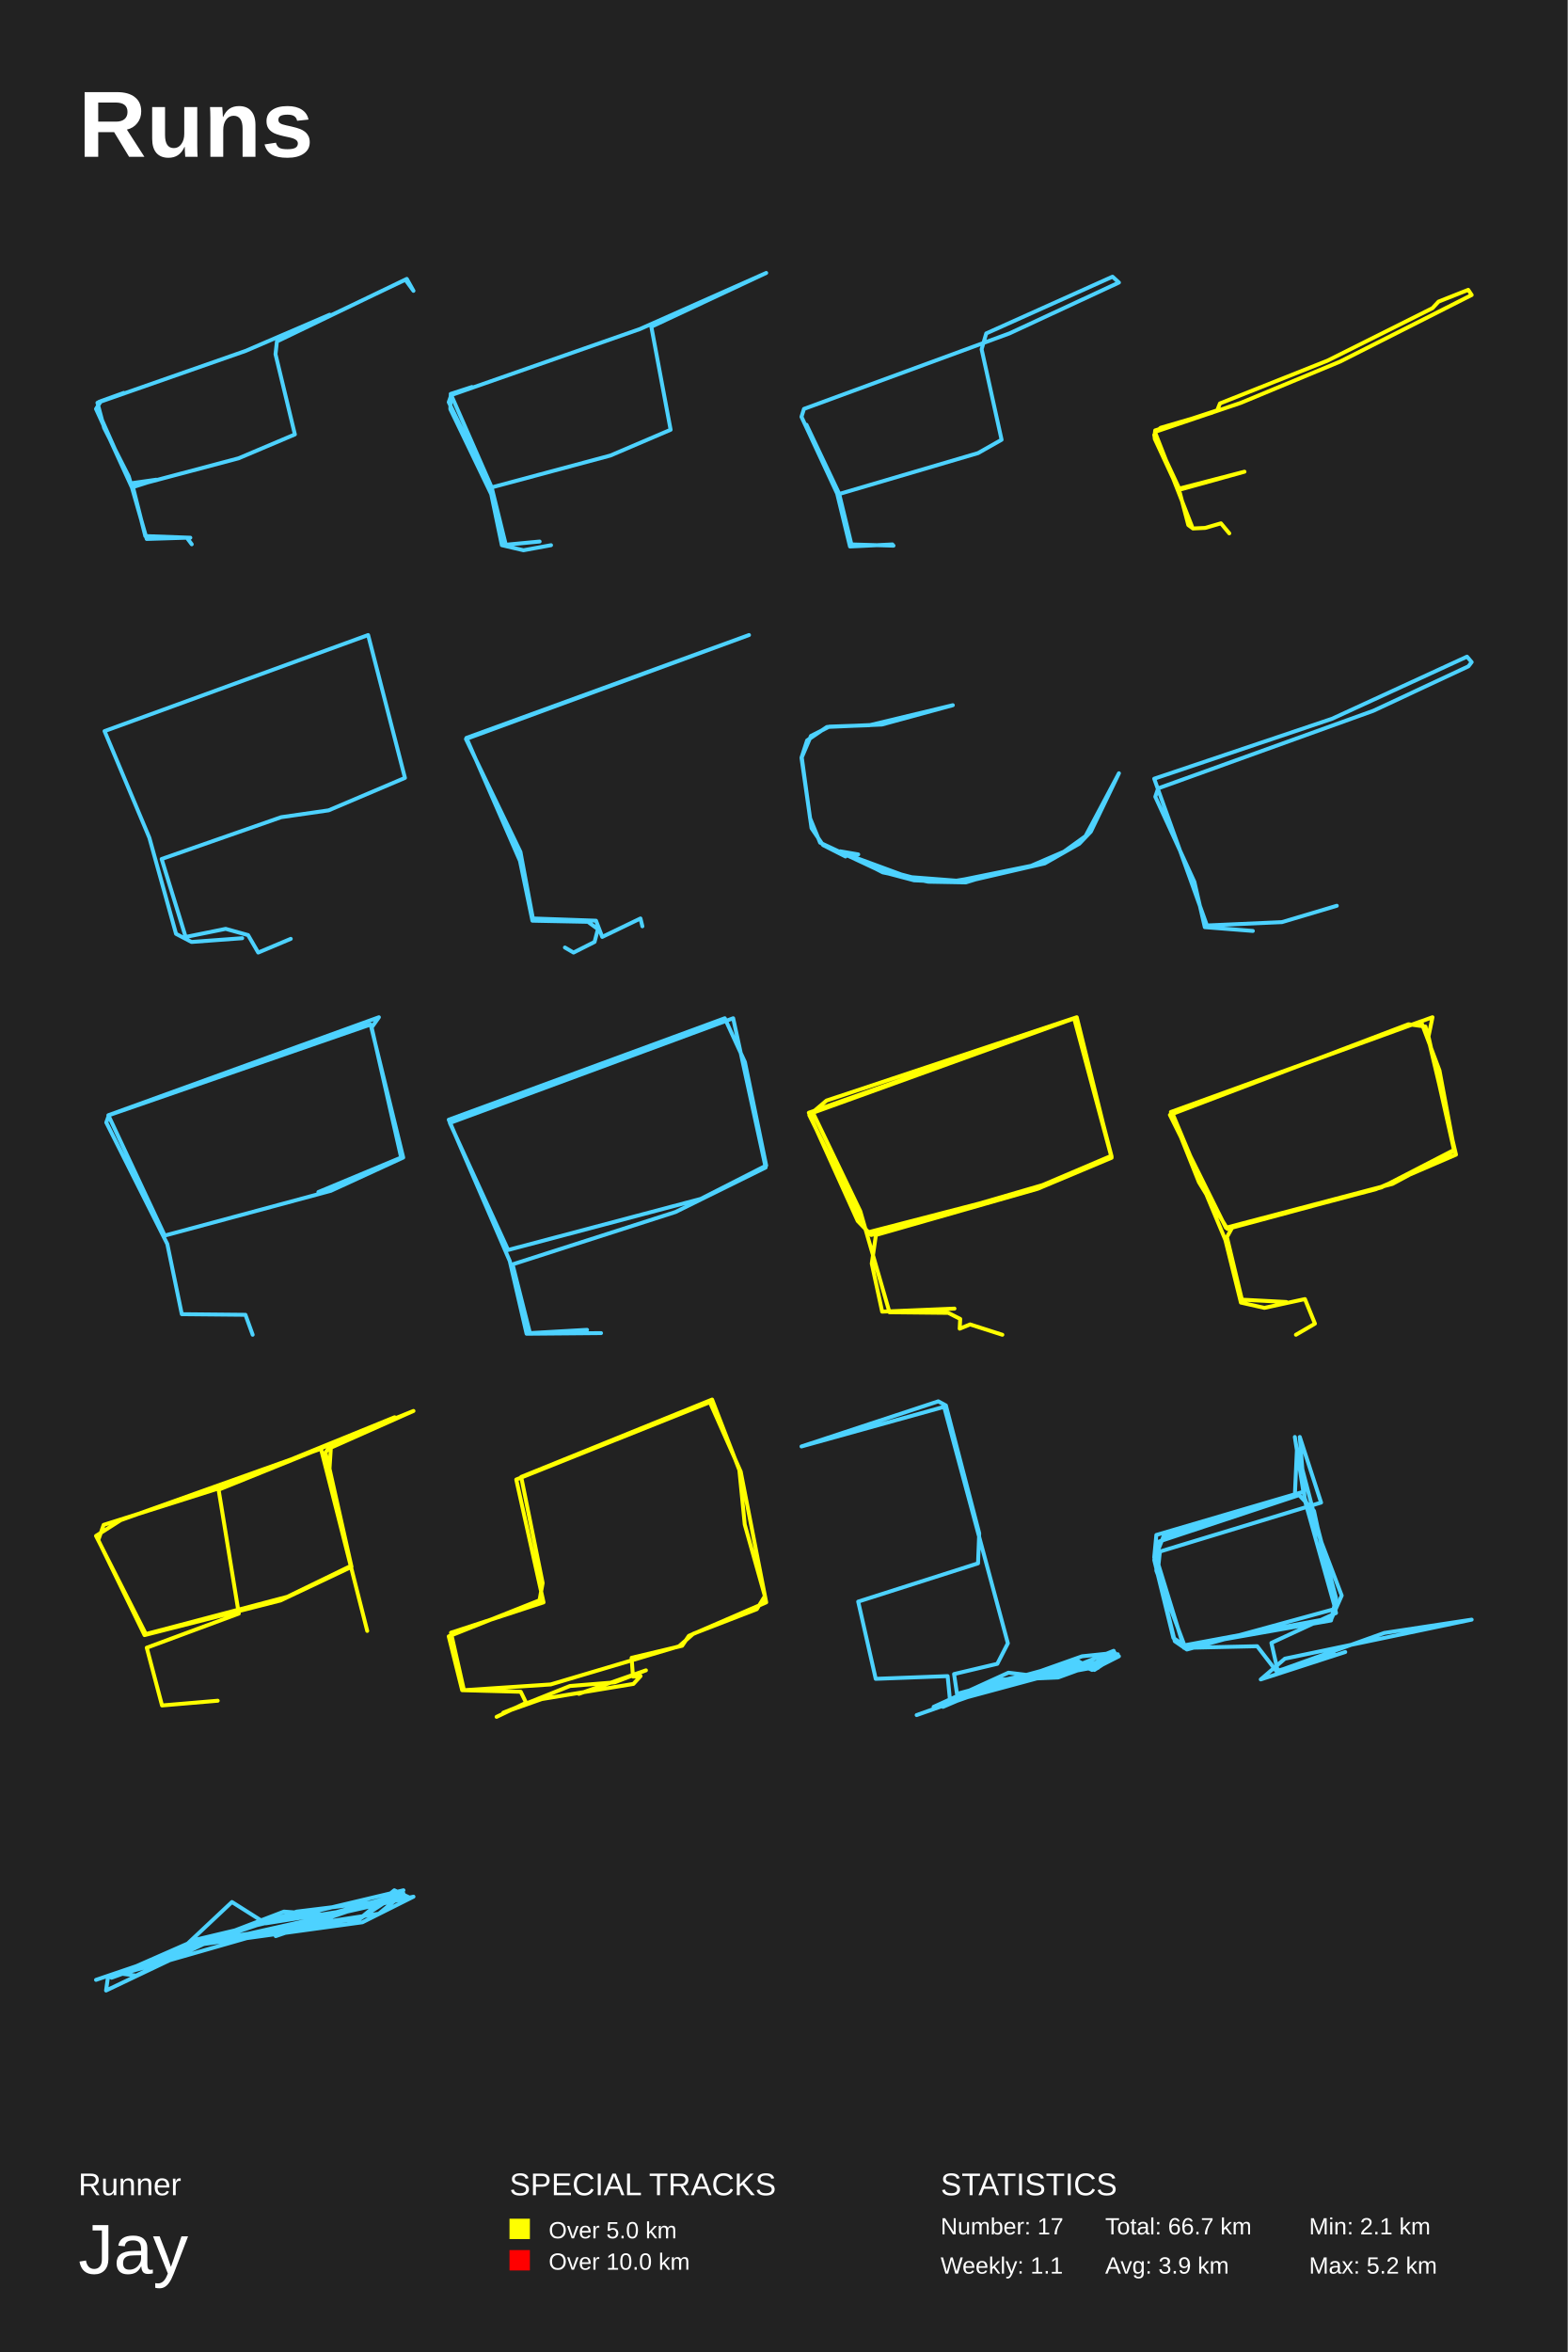
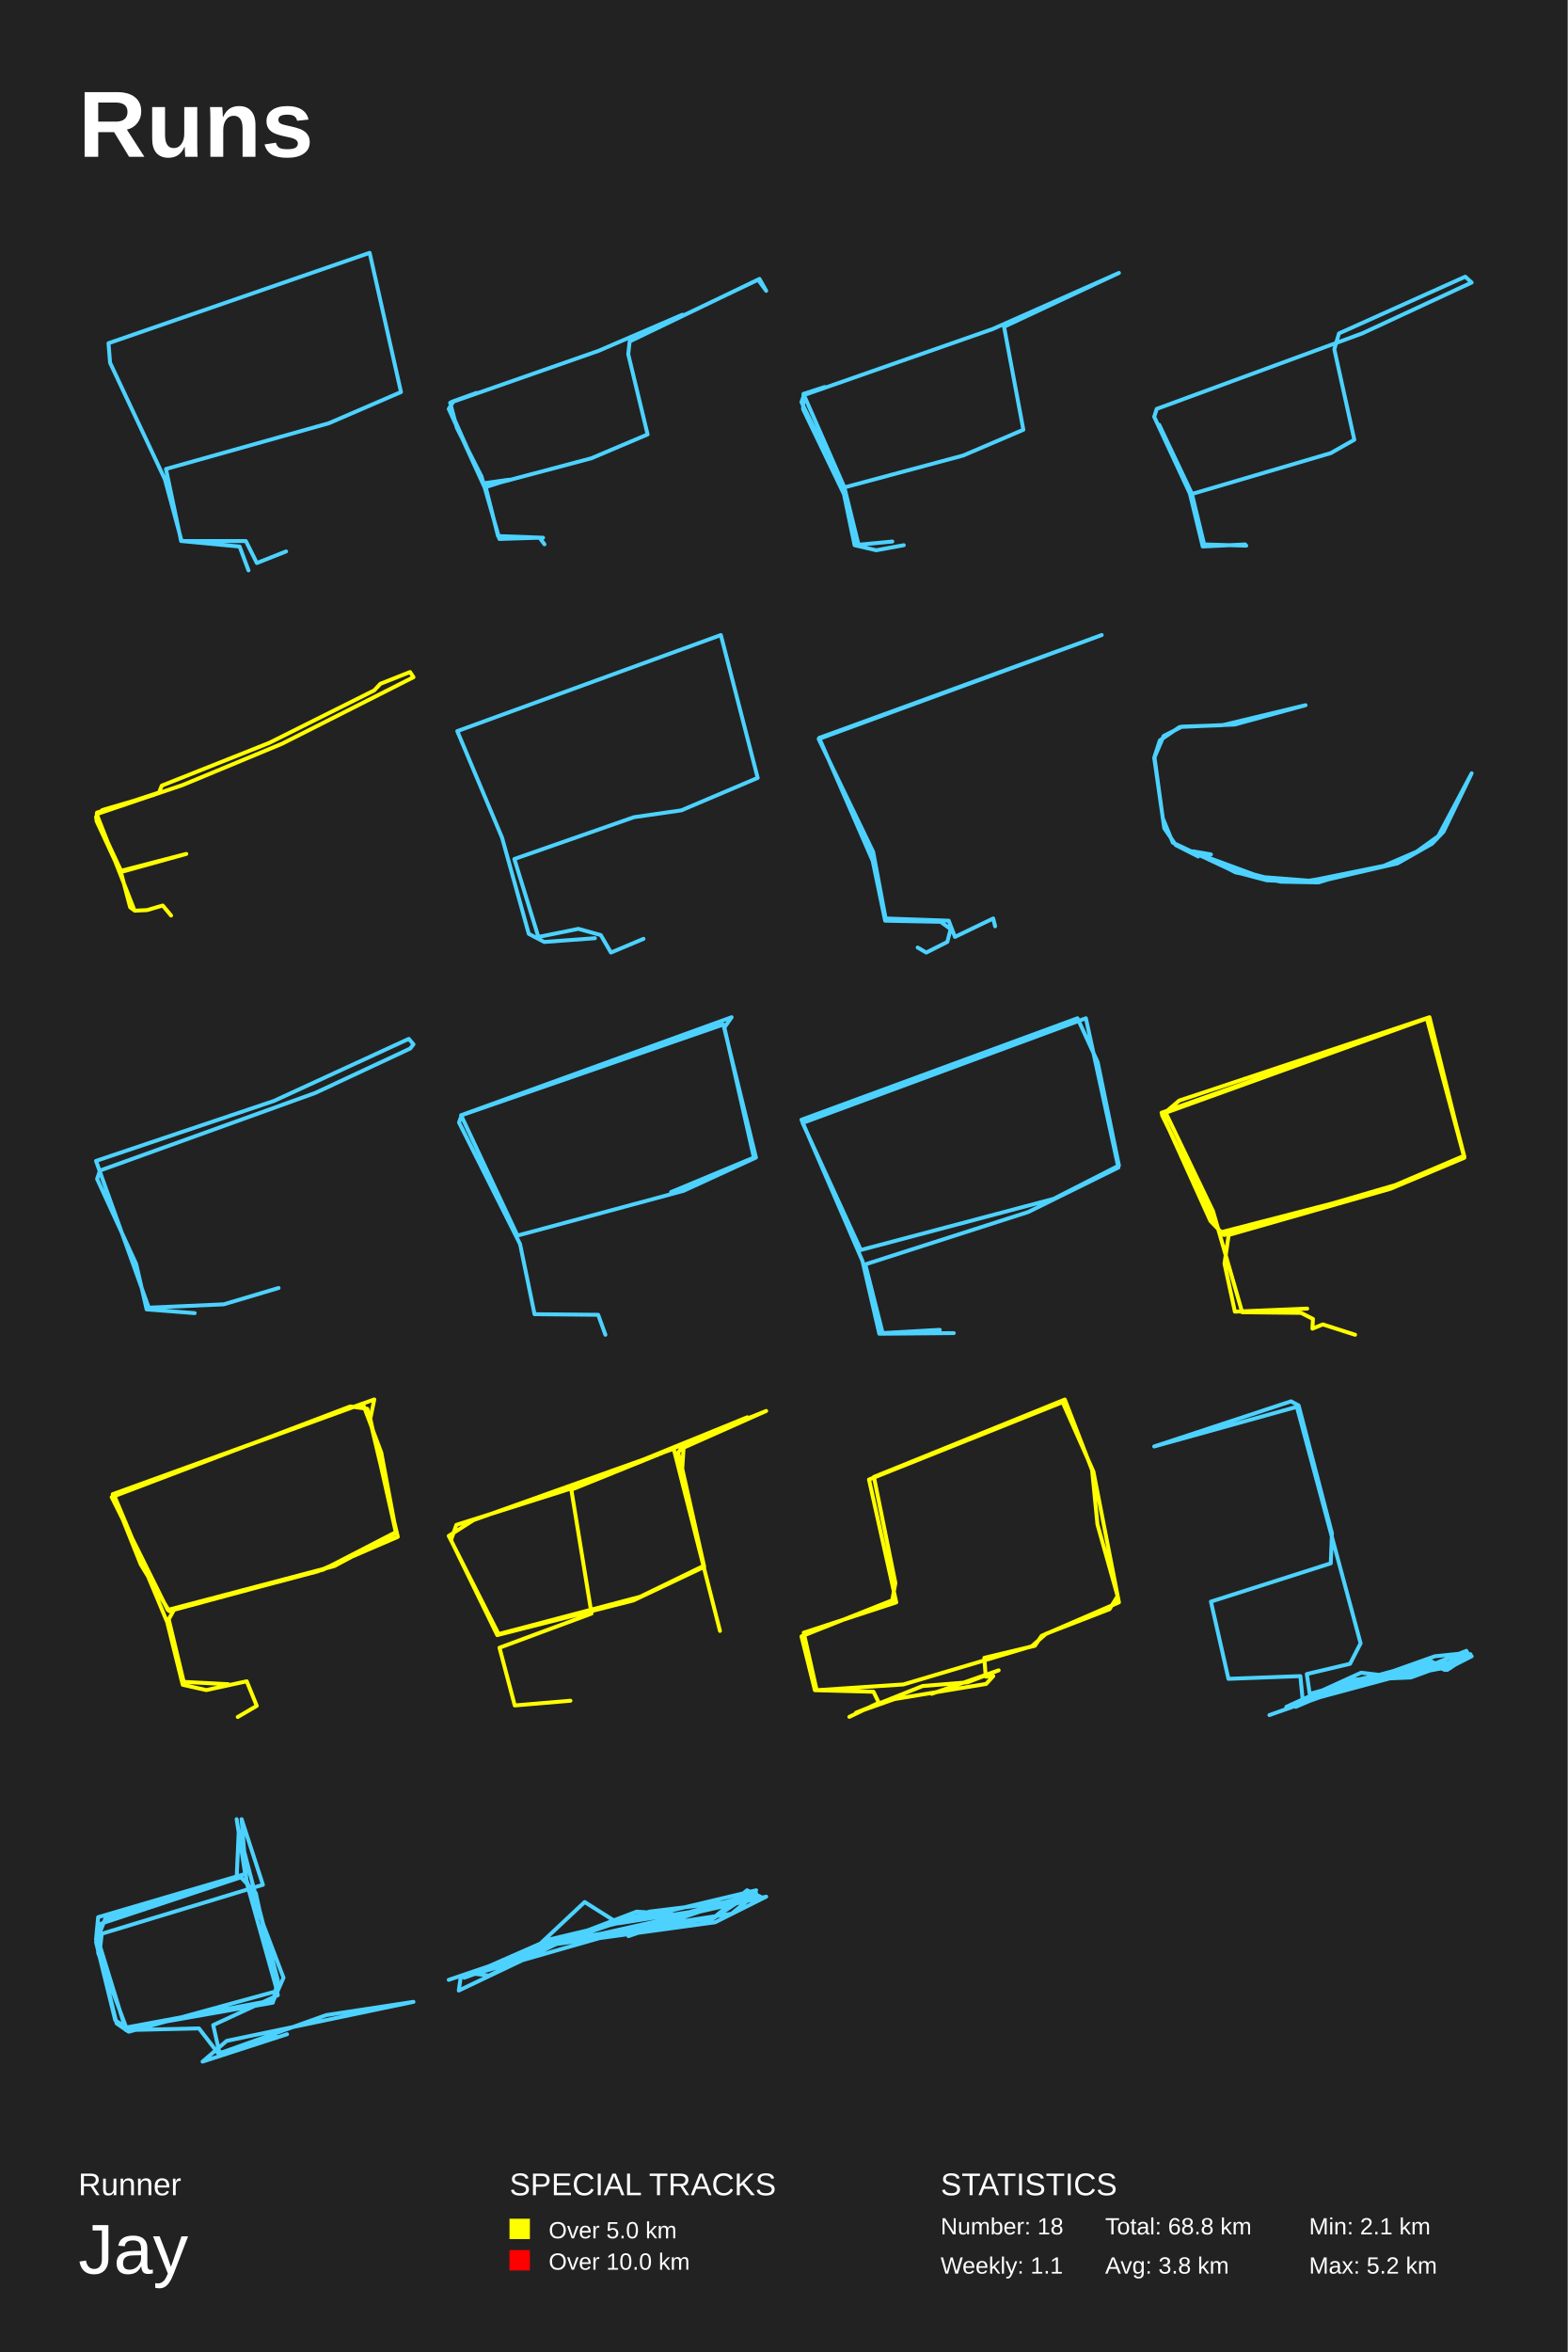
<svg xmlns="http://www.w3.org/2000/svg" baseProfile="full" height="300mm" version="1.1" viewBox="0,0,200,300" width="200mm">
  <defs />
  <rect fill="#222222" height="300" width="200" x="0" y="0" />
  <text fill="#FFFFFF" style="font-size:12px; font-family:Arial; font-weight:bold;" x="10" y="20">Runs</text>
  <text fill="#FFFFFF" style="font-size:4px; font-family:Arial" x="10" y="280">Runner</text>
  <text fill="#FFFFFF" style="font-size:9px; font-family:Arial" x="10" y="290">Jay</text>
  <text fill="#FFFFFF" style="font-size:4px; font-family:Arial" x="65" y="280">SPECIAL TRACKS</text>
  <rect fill="yellow" height="2.6" width="2.6" x="65" y="283" />
  <text fill="#FFFFFF" style="font-size:3px; font-family:Arial" x="70" y="285.5">Over 5.0 km</text>
  <rect fill="red" height="2.6" width="2.6" x="65" y="287" />
  <text fill="#FFFFFF" style="font-size:3px; font-family:Arial" x="70" y="289.5">Over 10.0 km</text>
  <text fill="#FFFFFF" style="font-size:4px; font-family:Arial" x="120" y="280">STATISTICS</text>
-   <text fill="#FFFFFF" style="font-size:3px; font-family:Arial" x="120" y="285">Number: 17</text>
+   <text fill="#FFFFFF" style="font-size:3px; font-family:Arial" x="120" y="285">Number: 18</text>
  <text fill="#FFFFFF" style="font-size:3px; font-family:Arial" x="120" y="290">Weekly: 1.1</text>
-   <text fill="#FFFFFF" style="font-size:3px; font-family:Arial" x="141" y="285">Total: 66.7 km</text>
-   <text fill="#FFFFFF" style="font-size:3px; font-family:Arial" x="141" y="290">Avg: 3.9 km</text>
+   <text fill="#FFFFFF" style="font-size:3px; font-family:Arial" x="141" y="285">Total: 68.8 km</text>
+   <text fill="#FFFFFF" style="font-size:3px; font-family:Arial" x="141" y="290">Avg: 3.8 km</text>
  <text fill="#FFFFFF" style="font-size:3px; font-family:Arial" x="167" y="285">Min: 2.1 km</text>
  <text fill="#FFFFFF" style="font-size:3px; font-family:Arial" x="167" y="290">Max: 5.2 km</text>
-   <polyline fill="none" points="24.463,69.426 23.834,68.586 18.716,68.744 16.426,60.766 13.283,54.573 12.43,51.372 31.333,44.759 42.064,40.14 37.215,42.607 51.717,35.679 52.75,37.096 51.897,35.574 35.329,43.552 35.149,45.179 37.619,55.413 30.435,58.457 16.785,62.078 12.25,52.159 12.879,51.162 15.797,50.112 12.609,51.267 12.43,52.264 16.605,61.659 19.928,61.186 16.965,62.131 18.536,68.376 24.283,68.586" stroke="#4DD2FF" stroke-linecap="round" stroke-linejoin="round" stroke-width="0.5" />
-   <polyline fill="none" points="70.298,69.541 66.785,70.186 64.025,69.541 62.67,63.03 57.451,52.178 57.501,50.418 81.64,41.97 97.75,34.814 83.096,41.677 85.555,54.817 77.876,58.102 62.57,62.209 57.25,51.298 57.601,50.3 60.211,49.362 57.501,50.242 62.72,62.15 64.527,69.482 68.843,69.072" stroke="#4DD2FF" stroke-linecap="round" stroke-linejoin="round" stroke-width="0.5" />
-   <polyline fill="none" points="113.854,69.441 108.439,69.707 106.801,62.952 102.25,53.165 102.569,52.155 128.78,42.527 142.75,36.037 141.931,35.293 125.822,42.527 125.23,44.548 127.779,56.091 124.775,57.793 107.074,63.005 102.887,54.176 107.074,63.059 108.621,69.441 113.99,69.601" stroke="#4DD2FF" stroke-linecap="round" stroke-linejoin="round" stroke-width="0.5" />
-   <polyline fill="none" points="156.827,68.03 155.763,66.75 153.76,67.335 152.195,67.408 151.6,66.969 150.536,62.908 147.313,55.958 147.375,55.08 158.298,51.385 170.974,46.116 187.75,37.628 187.312,36.97 183.525,38.47 182.742,39.311 169.347,46.007 155.638,51.458 155.294,52.336 147.594,54.86 147.25,55.482 150.442,62.323 158.768,60.165 150.474,62.469 147.281,55.701 147.375,54.897 154.668,52.628 148.064,54.567 147.375,55.189 152.07,67.152" stroke="yellow" stroke-linecap="round" stroke-linejoin="round" stroke-width="0.5" />
-   <polyline fill="none" points="30.9,119.67 24.433,120.147 22.459,119.113 19.056,106.86 13.338,93.254 46.965,81.0 51.662,99.221 41.928,103.359 35.87,104.234 20.621,109.565 23.685,119.511 28.79,118.476 31.649,119.272 32.942,121.5 37.095,119.75" stroke="#4DD2FF" stroke-linecap="round" stroke-linejoin="round" stroke-width="0.5" />
-   <polyline fill="none" points="72.071,120.858 73.169,121.5 75.853,120.145 76.28,118.505 74.999,117.578 67.923,117.436 66.337,109.807 59.505,94.12 95.556,81.0 59.444,94.263 66.398,108.666 67.984,117.151 76.036,117.436 76.829,119.504 81.709,117.151 81.953,118.149" stroke="#4DD2FF" stroke-linecap="round" stroke-linejoin="round" stroke-width="0.5" />
-   <polyline fill="none" points="107.869,109.247 105.003,107.793 103.532,105.634 102.25,96.646 102.966,94.443 105.493,92.725 112.507,92.416 121.557,89.949 110.923,92.504 105.795,92.681 103.457,93.87 102.288,96.602 103.344,104.356 104.626,107.484 112.62,111.229 116.617,112.287 122.802,112.551 133.285,110.128 137.697,107.617 139.168,106.075 142.75,98.629 138.489,106.647 135.736,108.63 131.55,110.436 122.01,112.375 116.165,111.978 108.623,109.203 112.62,111.273 118.427,112.463 123.216,112.551 126.082,111.67 122.01,112.331 116.316,111.89 111.753,110.701 107.19,108.586 109.49,108.982" stroke="#4DD2FF" stroke-linecap="round" stroke-linejoin="round" stroke-width="0.5" />
-   <polyline fill="none" points="159.835,118.742 153.703,118.26 152.375,112.483 147.387,101.625 147.753,100.555 175.211,90.659 187.338,84.989 187.75,84.454 187.155,83.758 169.948,91.675 147.25,99.325 153.977,118.046 163.542,117.618 170.543,115.532" stroke="#4DD2FF" stroke-linecap="round" stroke-linejoin="round" stroke-width="0.5" />
-   <polyline fill="none" points="32.236,170.25 31.312,167.704 23.194,167.627 21.346,158.679 13.559,143.173 13.889,142.247 47.283,130.676 51.441,147.647 42.202,151.89 21.016,157.599 13.823,142.247 48.339,129.75 47.415,131.061 51.177,147.647 40.618,152.045" stroke="#4DD2FF" stroke-linecap="round" stroke-linejoin="round" stroke-width="0.5" />
-   <polyline fill="none" points="76.679,170.038 67.179,170.121 65.036,160.854 57.25,142.82 92.464,129.879 95.036,135.473 97.75,148.664 89.393,152.922 64.821,159.435 57.393,143.237 93.536,129.879 97.679,148.915 86.179,154.592 65.393,161.271 67.607,170.038 74.893,169.62" stroke="#4DD2FF" stroke-linecap="round" stroke-linejoin="round" stroke-width="0.5" />
-   <polyline fill="none" points="127.877,170.25 123.761,168.931 122.434,169.474 122.5,168.233 120.973,167.457 113.473,167.379 109.756,154.5 103.715,141.931 137.236,129.828 141.816,147.518 132.191,151.63 110.619,157.216 103.251,142.242 105.441,140.38 137.368,129.75 141.749,147.44 132.988,151.164 111.15,157.526 109.424,155.742 103.184,141.931 137.037,129.905 141.816,147.673 132.39,151.63 111.747,157.526 111.216,161.173 112.543,167.302 121.77,166.914" stroke="yellow" stroke-linecap="round" stroke-linejoin="round" stroke-width="0.5" />
-   <polyline fill="none" points="165.33,170.25 167.755,168.833 166.479,165.7 161.31,166.819 158.311,166.148 156.333,158.167 149.506,141.833 182.751,129.75 182.24,132.211 185.494,146.681 176.242,151.455 156.588,156.75 152.951,150.783 149.378,141.833 181.283,130.272 183.644,136.537 185.558,146.756 177.646,151.007 156.397,156.601 149.25,142.206 179.688,130.645 181.857,130.943 185.75,147.278 175.54,151.678 157.227,156.527 156.525,157.794 158.439,165.775 164.118,166.073" stroke="yellow" stroke-linecap="round" stroke-linejoin="round" stroke-width="0.5" />
-   <polyline fill="none" points="27.774,216.929 20.671,217.532 18.723,210.167 30.466,205.814 27.889,190.012 52.75,179.968 42.21,184.655 42.038,187.334 44.845,199.855 35.794,204.14 18.437,208.56 12.536,196.44 13.224,194.498 28.633,189.61 50.344,180.772 42.553,183.986 41.522,185.258 44.787,199.721 36.653,203.672 18.609,208.426 12.25,195.905 15.401,193.896 40.949,184.789 46.85,208.024" stroke="yellow" stroke-linecap="round" stroke-linejoin="round" stroke-width="0.5" />
-   <polyline fill="none" points="63.354,218.986 67.118,217.186 66.434,215.786 58.961,215.586 57.25,208.718 68.83,204.118 69.229,201.917 66.491,188.382 90.848,178.514 94.327,187.515 95.012,194.45 97.579,203.584 96.552,205.251 88.452,208.385 86.627,209.985 70.256,214.852 59.189,215.586 57.535,208.251 69.343,204.384 65.863,188.716 90.563,178.847 94.499,187.715 97.75,204.384 87.882,208.652 87.026,209.918 80.58,211.452 80.751,213.852 81.721,213.785 80.808,214.786 69.115,216.719 64.209,218.453 72.708,215.052 78.413,214.586 82.406,213.052 73.849,216.052" stroke="yellow" stroke-linecap="round" stroke-linejoin="round" stroke-width="0.5" />
-   <polyline fill="none" points="121.195,216.84 120.896,213.789 111.722,214.137 109.485,204.286 124.775,199.404 124.924,195.568 120.673,179.265 119.703,178.742 102.25,184.496 120.449,179.44 128.579,209.604 127.236,212.22 121.717,213.527 122.09,216.055 137.081,211.958 139.319,213.004 142.75,211.261 120.449,217.276 127.907,214.225 133.874,213.876 142.079,210.563 139.692,212.655 126.416,215.096 120.3,217.712 125.521,214.835 137.305,212.22 138.872,212.83 141.109,211.086 142.601,210.999 140.214,212.394 127.833,214.922 116.943,218.758 138.051,211.261 142.228,210.825 140.065,212.481 126.565,214.748 119.106,217.712 128.653,213.353 132.233,213.789 137.529,211.871 139.617,213.004 142.153,211.348 134.993,213.963 131.04,214.137 133.352,213.004 138.797,212.83 142.153,210.737 140.065,212.743" stroke="#4DD2FF" stroke-linecap="round" stroke-linejoin="round" stroke-width="0.5" />
-   <polyline fill="none" points="170.263,211.035 162.834,213.153 160.388,209.976 151.055,210.188 147.794,199.597 147.975,197.903 168.542,191.655 165.824,183.288 166.458,191.337 170.354,205.21 151.418,210.399 149.878,209.34 147.25,198.644 147.522,195.785 166.277,190.278 165.19,183.288 166.458,191.125 171.169,203.516 169.901,206.375 151.055,209.87 149.696,208.917 147.25,198.962 148.428,195.997 165.19,190.807 165.461,184.771 170.445,203.833 169.81,206.693 151.146,209.976 147.522,200.339 147.522,196.738 165.733,190.701 167.636,192.714 170.445,205.74 162.2,209.552 163.015,213.153 176.606,208.281 187.75,206.587 163.921,211.564 160.841,214.212 171.622,210.717" stroke="#4DD2FF" stroke-linecap="round" stroke-linejoin="round" stroke-width="0.5" />
-   <polyline fill="none" points="12.25,252.533 37.853,243.827 52.284,242.059 50.306,241.107 46,244.643 23.888,248.316 13.763,252.261 13.53,253.893 26.099,247.908 52.75,241.923 46.233,245.188 25.401,248.044 17.371,251.989 15.276,251.717 25.168,247.364 51.47,241.107 45.651,244.915 39.017,245.051 15.276,251.853 36.224,243.827 41.694,244.235 51.47,241.515 48.328,244.099 24.353,247.772 14.228,252.261 22.491,249.268 29.591,242.603 33.897,245.324 45.069,243.555 35.177,246.956" stroke="#4DD2FF" stroke-linecap="round" stroke-linejoin="round" stroke-width="0.5" />
+   <polyline fill="none" points="31.7,72.75 30.568,69.713 23.171,69.012 21.039,61.145 14.043,46.269 13.843,43.777 47.159,32.25 51.157,50.008 41.962,53.98 21.173,59.821 23.105,69.012 31.367,69.012 32.767,71.815 36.498,70.336" stroke="#4DD2FF" stroke-linecap="round" stroke-linejoin="round" stroke-width="0.5" />
+   <polyline fill="none" points="69.463,69.426 68.834,68.586 63.716,68.744 61.426,60.766 58.283,54.573 57.43,51.372 76.333,44.759 87.064,40.14 82.215,42.607 96.717,35.679 97.75,37.096 96.897,35.574 80.329,43.552 80.149,45.179 82.619,55.413 75.435,58.457 61.785,62.078 57.25,52.159 57.879,51.162 60.797,50.112 57.609,51.267 57.43,52.264 61.605,61.659 64.928,61.186 61.965,62.131 63.536,68.376 69.283,68.586" stroke="#4DD2FF" stroke-linecap="round" stroke-linejoin="round" stroke-width="0.5" />
+   <polyline fill="none" points="115.298,69.541 111.785,70.186 109.025,69.541 107.67,63.03 102.451,52.178 102.501,50.418 126.64,41.97 142.75,34.814 128.096,41.677 130.555,54.817 122.876,58.102 107.57,62.209 102.25,51.298 102.601,50.3 105.211,49.362 102.501,50.242 107.72,62.15 109.527,69.482 113.843,69.072" stroke="#4DD2FF" stroke-linecap="round" stroke-linejoin="round" stroke-width="0.5" />
+   <polyline fill="none" points="158.854,69.441 153.439,69.707 151.801,62.952 147.25,53.165 147.569,52.155 173.78,42.527 187.75,36.037 186.931,35.293 170.822,42.527 170.23,44.548 172.779,56.091 169.775,57.793 152.074,63.005 147.887,54.176 152.074,63.059 153.621,69.441 158.99,69.601" stroke="#4DD2FF" stroke-linecap="round" stroke-linejoin="round" stroke-width="0.5" />
+   <polyline fill="none" points="21.827,116.78 20.763,115.5 18.76,116.085 17.195,116.158 16.6,115.719 15.536,111.658 12.313,104.708 12.375,103.83 23.298,100.135 35.974,94.866 52.75,86.378 52.312,85.72 48.525,87.22 47.742,88.061 34.347,94.757 20.638,100.208 20.294,101.086 12.594,103.61 12.25,104.232 15.442,111.073 23.768,108.915 15.474,111.219 12.281,104.451 12.375,103.647 19.668,101.378 13.064,103.317 12.375,103.939 17.07,115.902" stroke="yellow" stroke-linecap="round" stroke-linejoin="round" stroke-width="0.5" />
+   <polyline fill="none" points="75.9,119.67 69.433,120.147 67.459,119.113 64.056,106.86 58.338,93.254 91.965,81.0 96.662,99.221 86.928,103.359 80.87,104.234 65.621,109.565 68.685,119.511 73.79,118.476 76.649,119.272 77.942,121.5 82.095,119.75" stroke="#4DD2FF" stroke-linecap="round" stroke-linejoin="round" stroke-width="0.5" />
+   <polyline fill="none" points="117.071,120.858 118.169,121.5 120.853,120.145 121.28,118.505 119.999,117.578 112.923,117.436 111.337,109.807 104.505,94.12 140.556,81.0 104.444,94.263 111.398,108.666 112.984,117.151 121.036,117.436 121.829,119.504 126.709,117.151 126.953,118.149" stroke="#4DD2FF" stroke-linecap="round" stroke-linejoin="round" stroke-width="0.5" />
+   <polyline fill="none" points="152.869,109.247 150.003,107.793 148.532,105.634 147.25,96.646 147.966,94.443 150.493,92.725 157.507,92.416 166.557,89.949 155.923,92.504 150.795,92.681 148.457,93.87 147.288,96.602 148.344,104.356 149.626,107.484 157.62,111.229 161.617,112.287 167.802,112.551 178.285,110.128 182.697,107.617 184.168,106.075 187.75,98.629 183.489,106.647 180.736,108.63 176.55,110.436 167.01,112.375 161.165,111.978 153.623,109.203 157.62,111.273 163.427,112.463 168.216,112.551 171.082,111.67 167.01,112.331 161.316,111.89 156.753,110.701 152.19,108.586 154.49,108.982" stroke="#4DD2FF" stroke-linecap="round" stroke-linejoin="round" stroke-width="0.5" />
+   <polyline fill="none" points="24.835,167.492 18.703,167.01 17.375,161.233 12.387,150.375 12.753,149.305 40.211,139.409 52.338,133.739 52.75,133.204 52.155,132.508 34.948,140.425 12.25,148.075 18.977,166.796 28.542,166.368 35.543,164.282" stroke="#4DD2FF" stroke-linecap="round" stroke-linejoin="round" stroke-width="0.5" />
+   <polyline fill="none" points="77.236,170.25 76.312,167.704 68.194,167.627 66.346,158.679 58.559,143.173 58.889,142.247 92.283,130.676 96.441,147.647 87.202,151.89 66.016,157.599 58.823,142.247 93.339,129.75 92.415,131.061 96.177,147.647 85.618,152.045" stroke="#4DD2FF" stroke-linecap="round" stroke-linejoin="round" stroke-width="0.5" />
+   <polyline fill="none" points="121.679,170.038 112.179,170.121 110.036,160.854 102.25,142.82 137.464,129.879 140.036,135.473 142.75,148.664 134.393,152.922 109.821,159.435 102.393,143.237 138.536,129.879 142.679,148.915 131.179,154.592 110.393,161.271 112.607,170.038 119.893,169.62" stroke="#4DD2FF" stroke-linecap="round" stroke-linejoin="round" stroke-width="0.5" />
+   <polyline fill="none" points="172.877,170.25 168.761,168.931 167.434,169.474 167.5,168.233 165.973,167.457 158.473,167.379 154.756,154.5 148.715,141.931 182.236,129.828 186.816,147.518 177.191,151.63 155.619,157.216 148.251,142.242 150.441,140.38 182.368,129.75 186.749,147.44 177.988,151.164 156.15,157.526 154.424,155.742 148.184,141.931 182.037,129.905 186.816,147.673 177.39,151.63 156.747,157.526 156.216,161.173 157.543,167.302 166.77,166.914" stroke="yellow" stroke-linecap="round" stroke-linejoin="round" stroke-width="0.5" />
+   <polyline fill="none" points="30.33,219.0 32.755,217.583 31.479,214.45 26.31,215.569 23.311,214.898 21.333,206.917 14.506,190.583 47.751,178.5 47.24,180.961 50.494,195.431 41.242,200.205 21.588,205.5 17.951,199.533 14.378,190.583 46.283,179.022 48.644,185.287 50.558,195.506 42.646,199.757 21.397,205.351 14.25,190.956 44.688,179.395 46.857,179.693 50.75,196.028 40.54,200.428 22.227,205.277 21.525,206.544 23.439,214.525 29.118,214.823" stroke="yellow" stroke-linecap="round" stroke-linejoin="round" stroke-width="0.5" />
+   <polyline fill="none" points="72.774,216.929 65.671,217.532 63.723,210.167 75.466,205.814 72.889,190.012 97.75,179.968 87.21,184.655 87.038,187.334 89.845,199.855 80.794,204.14 63.437,208.56 57.536,196.44 58.224,194.498 73.633,189.61 95.344,180.772 87.553,183.986 86.522,185.258 89.787,199.721 81.653,203.672 63.609,208.426 57.25,195.905 60.401,193.896 85.949,184.789 91.85,208.024" stroke="yellow" stroke-linecap="round" stroke-linejoin="round" stroke-width="0.5" />
+   <polyline fill="none" points="108.354,218.986 112.118,217.186 111.434,215.786 103.961,215.586 102.25,208.718 113.83,204.118 114.229,201.917 111.491,188.382 135.848,178.514 139.327,187.515 140.012,194.45 142.579,203.584 141.552,205.251 133.452,208.385 131.627,209.985 115.256,214.852 104.189,215.586 102.535,208.251 114.343,204.384 110.863,188.716 135.563,178.847 139.499,187.715 142.75,204.384 132.882,208.652 132.026,209.918 125.58,211.452 125.751,213.852 126.721,213.785 125.808,214.786 114.115,216.719 109.209,218.453 117.708,215.052 123.413,214.586 127.406,213.052 118.849,216.052" stroke="yellow" stroke-linecap="round" stroke-linejoin="round" stroke-width="0.5" />
+   <polyline fill="none" points="166.195,216.84 165.896,213.789 156.722,214.137 154.485,204.286 169.775,199.404 169.924,195.568 165.673,179.265 164.703,178.742 147.25,184.496 165.449,179.44 173.579,209.604 172.236,212.22 166.717,213.527 167.09,216.055 182.081,211.958 184.319,213.004 187.75,211.261 165.449,217.276 172.907,214.225 178.874,213.876 187.079,210.563 184.692,212.655 171.416,215.096 165.3,217.712 170.521,214.835 182.305,212.22 183.872,212.83 186.109,211.086 187.601,210.999 185.214,212.394 172.833,214.922 161.943,218.758 183.051,211.261 187.228,210.825 185.065,212.481 171.565,214.748 164.106,217.712 173.653,213.353 177.233,213.789 182.529,211.871 184.617,213.004 187.153,211.348 179.993,213.963 176.04,214.137 178.352,213.004 183.797,212.83 187.153,210.737 185.065,212.743" stroke="#4DD2FF" stroke-linecap="round" stroke-linejoin="round" stroke-width="0.5" />
+   <polyline fill="none" points="35.263,259.785 27.834,261.903 25.388,258.726 16.055,258.938 12.794,248.347 12.975,246.653 33.542,240.405 30.824,232.038 31.458,240.087 35.354,253.96 16.418,259.149 14.878,258.09 12.25,247.394 12.522,244.535 31.277,239.028 30.19,232.038 31.458,239.875 36.169,252.266 34.901,255.125 16.055,258.62 14.696,257.667 12.25,247.712 13.428,244.747 30.19,239.557 30.461,233.521 35.445,252.583 34.81,255.443 16.146,258.726 12.522,249.089 12.522,245.488 30.733,239.451 32.636,241.464 35.445,254.49 27.2,258.302 28.015,261.903 41.606,257.031 52.75,255.337 28.921,260.314 25.841,262.962 36.622,259.467" stroke="#4DD2FF" stroke-linecap="round" stroke-linejoin="round" stroke-width="0.5" />
+   <polyline fill="none" points="57.25,252.533 82.853,243.827 97.284,242.059 95.306,241.107 91,244.643 68.888,248.316 58.763,252.261 58.53,253.893 71.099,247.908 97.75,241.923 91.233,245.188 70.401,248.044 62.371,251.989 60.276,251.717 70.168,247.364 96.47,241.107 90.651,244.915 84.017,245.051 60.276,251.853 81.224,243.827 86.694,244.235 96.47,241.515 93.328,244.099 69.353,247.772 59.228,252.261 67.491,249.268 74.591,242.603 78.897,245.324 90.069,243.555 80.177,246.956" stroke="#4DD2FF" stroke-linecap="round" stroke-linejoin="round" stroke-width="0.5" />
</svg>
